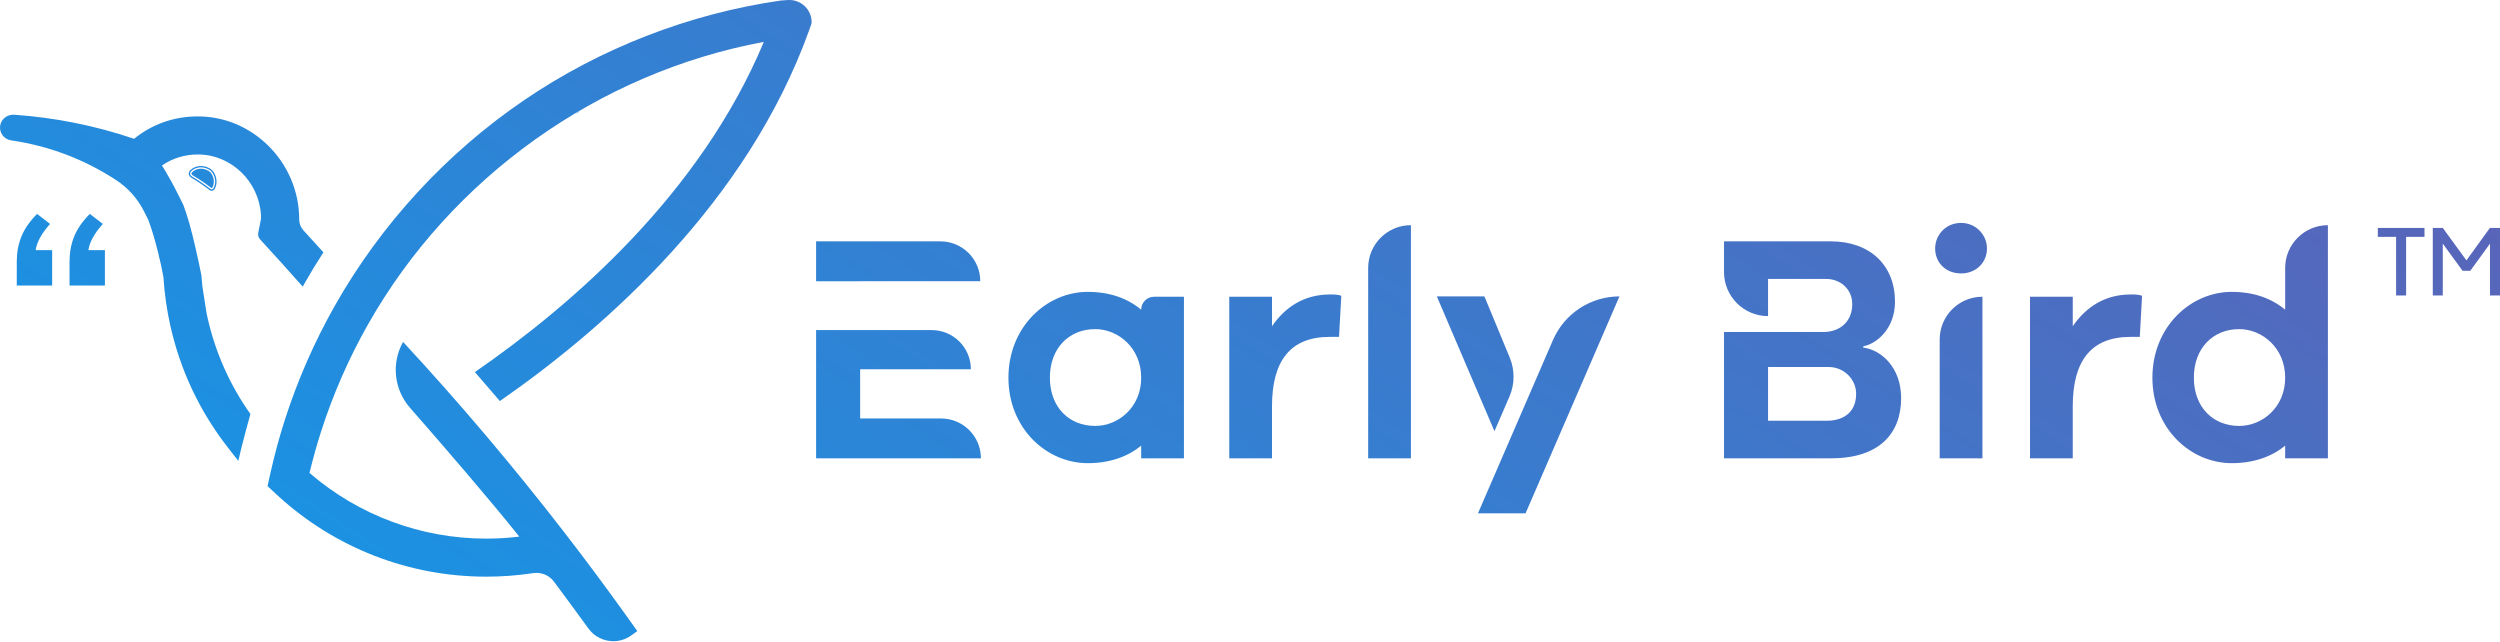
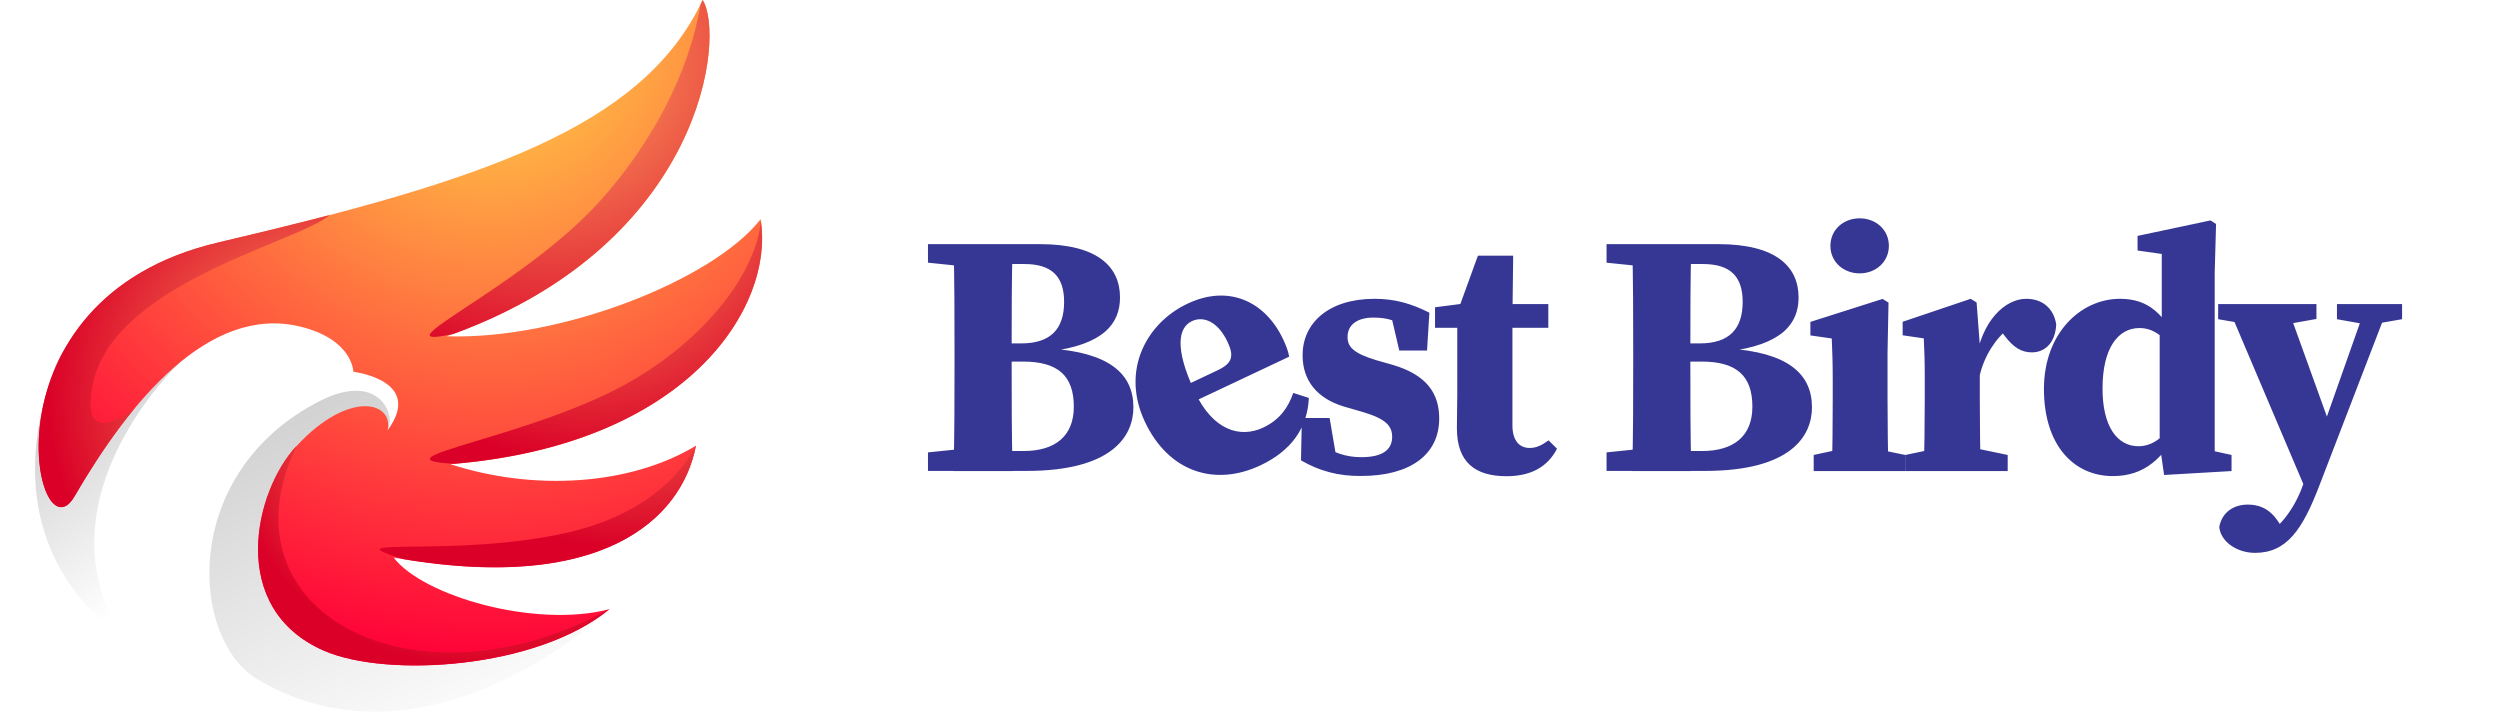
- <svg xmlns="http://www.w3.org/2000/svg" version="1.1" id="Layer_1" x="0px" y="0px" viewBox="0 0 2269.8 582.16" style="enable-background:new 0 0 2269.8 582.16;" xml:space="preserve">
+ <svg xmlns="http://www.w3.org/2000/svg" version="1.1" id="Layer_1" x="0px" y="0px" viewBox="0 0 2034.8 582.2" style="enable-background:new 0 0 2034.8 582.2;" xml:space="preserve">
  <style type="text/css">
	.st0{fill:url(#SVGID_1_);}
+ 	.st1{fill:url(#SVGID_00000101787510711359366560000005885304962329849495_);}
+ 	.st2{fill:url(#SVGID_00000142859763733910984490000010092641887204021136_);}
+ 	.st3{fill:url(#SVGID_00000123427752029645236960000017754381216081379716_);}
+ 	.st4{fill:url(#SVGID_00000140012036621943959940000013977616542332228789_);}
+ 	.st5{fill:url(#SVGID_00000165955295036998757920000016294374941106206893_);}
+ 	.st6{fill:url(#SVGID_00000173880496114642269500000006946071434479039928_);}
+ 	.st7{fill:url(#SVGID_00000003077419102876623510000016356006901857576863_);}
+ 	.st8{fill:url(#SVGID_00000170280602172209650370000004293675446427826582_);}
+ 	.st9{fill:#363794;}
+ 	.st10{fill:url(#SVGID_00000093893858211436957960000003884886861332028349_);}
+ 	.st11{fill:url(#SVGID_00000174588533390610650360000018369723079885018527_);}
+ 	.st12{fill:url(#SVGID_00000003803154047843705070000008293750755622191247_);}
+ 	.st13{fill:url(#SVGID_00000142167989652284989590000017372853035262576272_);}
+ 	.st14{fill:url(#SVGID_00000047767753570196904760000008287399217005128864_);}
+ 	.st15{fill:url(#SVGID_00000166654561234217293620000010792411740088605579_);}
+ 	.st16{fill:url(#SVGID_00000170237842941861118330000005298918290700193940_);}
+ 	.st17{fill:url(#SVGID_00000152226254830856705870000014280759016115765681_);}
+ 	.st18{fill:url(#SVGID_00000052786397278212133170000002979805184058276019_);}
</style>
-   <linearGradient id="SVGID_1_" gradientUnits="userSpaceOnUse" x1="1463.974" y1="-316.386" x2="752.356" y2="779.408">
-     <stop offset="0" style="stop-color:#5865B9" />
-     <stop offset="1" style="stop-color:#1C91E2" />
-   </linearGradient>
-   <path class="st0" d="M1047.87,269.41c-6.5,0-11.76,5.27-11.76,11.76c-12.35-10.29-28.52-16.17-48.51-16.17  c-37.33,0-72.02,31.76-72.02,77.91s34.68,77.61,72.02,77.61c19.99,0,36.16-5.87,48.51-15.87v11.46h38.81v-146.7H1047.87z   M994.37,386.71c-23.52,0-41.16-16.75-41.16-43.8c0-27.05,17.64-44.1,41.16-44.1c20.87,0,41.74,17.05,41.74,44.1  C1036.11,369.95,1015.24,386.71,994.37,386.71z M1217.8,268.53l-2.06,37.34h-8.53c-35.87,0-52.33,22.05-52.33,62.91v47.33h-38.81  v-146.7h38.81v26.75c11.76-17.05,28.81-28.81,52.62-28.81C1211.33,267.35,1214.27,267.35,1217.8,268.53z M1242.19,416.11V243.25  c0-21.43,17.37-38.81,38.81-38.81l0,0v211.67H1242.19z M1804,225.61c0,12.94-10,22.64-23.52,22.64c-13.82,0-23.52-9.7-23.52-22.64  c0-12.35,9.7-23.22,23.52-23.22C1794,202.38,1804,213.26,1804,225.61z M1761.08,416.11V308.22c0-21.43,17.37-38.81,38.81-38.81l0,0  v146.7H1761.08z M1944.82,268.53l-2.06,37.34h-8.53c-35.87,0-52.33,22.05-52.33,62.91v47.33h-38.81v-146.7h38.81v26.75  c11.76-17.05,28.81-28.81,52.62-28.81C1938.35,267.35,1941.29,267.35,1944.82,268.53z M2074.75,243.25v37.92  c-12.35-10.29-28.52-16.17-48.51-16.17c-37.34,0-72.03,31.76-72.03,77.91s34.69,77.61,72.03,77.61c19.99,0,36.16-5.87,48.51-15.87  v11.46h38.8V204.44C2092.12,204.44,2074.75,221.82,2074.75,243.25z M2033.01,386.71c-23.52,0-41.16-16.75-41.16-43.8  c0-27.05,17.64-44.1,41.16-44.1c20.88,0,41.75,17.05,41.75,44.1C2074.76,369.95,2053.89,386.71,2033.01,386.71z M2175.47,215.06  h-16.6v-8.13h42.37v8.13h-16.69v53.17h-9.08V215.06z M2260.64,206.93h9.17v61.3h-9.08V221.2l-17.9,24.64h-7l-17.98-24.64v47.03  h-9.08v-61.3h9.08l21.49,29.48L2260.64,206.93z M780.94,255.39v-0.09H890l0,0c0-19.97-16.19-36.16-36.16-36.16H740.95v36.25H780.94z   M780.94,379.95v-44.69h100.54l0,0c0-19.65-15.93-35.57-35.57-35.57h-24.52h-40.45h-39.98v116.42H890.6l0,0  c0-19.97-16.19-36.16-36.16-36.16L780.94,379.95L780.94,379.95z M1691.69,315.57v-1.18c11.76-2.06,28.81-15.58,28.81-40.57  c0-32.93-22.64-54.68-58.21-54.68h-97.01v27.88c0,22.08,17.9,39.98,39.98,39.98v-33.76h52.62c12.93,0,23.81,9.11,23.81,22.93  c0,15.29-10.58,25.28-26.46,25.28h-33.39h-16.59h-39.98V416.1h97.31c43.8,0,63.5-22.64,63.5-54.68  C1726.09,333.5,1707.86,317.62,1691.69,315.57z M1658.18,382.01h-52.92v-48.8h55.04c13.52,0,24.88,10.77,24.92,24.28  C1685.28,372.25,1676.16,382.01,1658.18,382.01z M525.97,101.29c-1.13,0.67-2.25,1.34-3.37,2.02c1.17-0.58,2.35-1.16,3.53-1.72  C526.08,101.49,526.02,101.39,525.97,101.29z M715.39,0.04l-5.93,0.38l-0.55,0.06c-82.99,11.93-163.5,43.16-232.83,90.31  c-70.55,47.98-130.03,112.53-172,186.66c-18.71,33.01-34.07,68.12-45.66,104.37c-4.9,15.35-9.19,31.18-12.74,47.05  c-0.23,0.96-0.44,1.9-0.66,2.87l-2.1,9.6l7.19,6.73c0.67,0.62,1.42,1.33,2.2,2.02c51.75,47.39,118.93,73.48,189.16,73.48  c14.23,0,28.52-1.08,42.48-3.2c7.35-1.12,14.63,1.84,19.01,7.71c10.12,13.58,22.67,30.72,31.41,42.7  c5.42,7.43,13.91,11.38,22.51,11.38c5.59,0,11.23-1.67,16.1-5.15l5.65-4.04l-10.05-14.07c-18.07-25.25-36.77-50.39-55.57-74.7  c-0.24-0.34-0.46-0.63-0.64-0.84l-0.02-0.03c-46.2-59.76-95.42-117.88-146.37-172.88c-0.06,0.11-0.12,0.22-0.18,0.33  c-10.64,19.14-8,42.92,6.42,59.4c30.28,34.58,71.79,82.65,99.24,117.02c-9.92,1.21-19.98,1.82-30,1.82  c-59.07,0-115.89-21.15-160.46-59.63c2.98-12.42,6.45-24.85,10.34-37.04c10.84-33.96,25.24-66.88,42.8-97.85  C409.71,161.04,543.38,65.88,693.48,38.04c-57.31,137.41-173.6,238.55-262.32,299.79l22.7,26.31  c97.76-68,224.52-180.9,280.51-335.93c0.73-2,1.47-4.08,2.19-6.19l0.33-0.96l0,0C737.39,9.07,727.38-0.72,715.39,0.04z   M186.55,168.23c1.51,1.09,2.98,2.18,4.4,3.29c0.95,0.73,2.34,0.45,2.9-0.61c1.99-3.73,2.22-8.54-0.51-13.35  c-0.88-1.54-2.17-2.82-3.72-3.68c-6.09-3.38-12.22-2.06-16.07,1.62c-1.4,1.33-1.15,3.62,0.52,4.59  C178.14,162.47,182.34,165.2,186.55,168.23z M192.15,173.17c-0.7,0-1.39-0.23-1.95-0.67c-1.42-1.1-2.89-2.2-4.37-3.26l0,0  c-4.08-2.94-8.25-5.66-12.38-8.08c-1.13-0.66-1.86-1.78-2.01-3.08s0.31-2.57,1.26-3.48c4.64-4.43,11.52-5.14,17.53-1.8  c1.76,0.98,3.21,2.41,4.2,4.15c2.72,4.79,2.91,10.09,0.53,14.55c-0.44,0.82-1.21,1.4-2.13,1.6  C192.6,173.14,192.37,173.17,192.15,173.17z M187.28,167.22c1.5,1.08,2.99,2.19,4.44,3.31c0.17,0.13,0.38,0.18,0.59,0.13  c0.12-0.02,0.33-0.1,0.46-0.34c1.97-3.69,1.79-8.12-0.5-12.15c-0.76-1.35-1.89-2.46-3.25-3.21c-6.12-3.39-11.56-1.49-14.61,1.43  c-0.39,0.37-0.57,0.88-0.51,1.4c0.06,0.51,0.35,0.96,0.8,1.22C178.9,161.48,183.13,164.24,187.28,167.22L187.28,167.22z   M47.35,227.13v32.11H15.23v-21.68c0-8.38,1.43-16.06,4.28-23.01c2.85-6.96,7.58-13.74,14.18-20.34l11.77,9.1  c-7.67,8.56-12.04,16.5-13.11,23.82H47.35z M95.25,227.13v32.11H63.13v-21.68c0-8.38,1.43-16.06,4.28-23.01  c2.85-6.96,7.58-13.74,14.18-20.34l11.77,9.1c-7.67,8.56-12.04,16.5-13.11,23.82H95.25z M212.32,413.27l4.06,5.1  c2.91-13.65,10.78-41.8,10.98-42.46c-18.73-26.44-31.83-55.87-38.97-87.61c-0.37-1.64-0.69-3.11-0.96-4.51l-3.64-23.54  c-0.14-1.26-0.25-2.36-0.33-3.36l-0.15-1.55c-0.12-1.44-0.23-2.82-0.31-4.21c-0.02-0.37-0.07-0.75-0.14-1.12l-0.19-0.92  c-1.4-7.17-8.66-43.38-15.94-62.27l-0.39-1.02l-4.41-8.86c-4.55-9.13-9.54-18.1-14.86-26.72c9.72-6.67,21.13-10.09,33.13-9.98  c30.02,0.35,54.96,24.59,56.77,55.18c0.1,1.73-0.03,3.51-0.38,5.29l-2.11,10.62c-0.43,2.18,0.2,4.43,1.71,6.07l0,0  c12.44,13.5,25.31,27.75,38.24,42.35l0.44,0.5c0.69-1.25,1.38-2.49,2.09-3.74c5.27-9.3,10.84-18.44,16.69-27.4l-18.15-19.95  c-2.48-2.72-3.85-6.27-3.85-9.95l0,0c0-12.74-2.55-25.14-7.57-36.86c-4.86-11.33-11.78-21.46-20.57-30.13  c-17.71-17.46-40.92-26.89-65.35-26.53c-20.94,0.29-40.35,7.3-56.41,20.33c-35.12-11.93-71.77-19.28-108.92-21.85  c-6.16-0.42-11.72,3.87-12.67,9.78c-0.51,3.13,0.25,6.27,2.12,8.82s4.63,4.21,7.76,4.66c34.29,4.99,66.36,17.1,95.31,36.01  c10.94,7.13,19.77,17.06,25.55,28.72l3.74,7.48c5.89,15.48,11.72,39.96,13.76,52.06l0.03,0.47c0.93,14.71,3.04,29.42,6.26,43.71  c9.14,40.74,26.87,78.1,52.68,111.05L212.32,413.27z M1370.46,360.06l-13.61,31.4l-52.32-122.35h43.21l23.01,55.61  C1375.44,336.05,1375.34,348.8,1370.46,360.06z M1470.33,269.11l-85.26,196.97h-43.21l68.1-157.31  C1420.38,284.69,1444.1,269.11,1470.33,269.11z" />
+   <g>
+     <g>
+       <linearGradient id="SVGID_1_" gradientUnits="userSpaceOnUse" x1="-646.256" y1="263.995" x2="-853.492" y2="-211.878">
+         <stop offset="0" style="stop-color:#000000;stop-opacity:0" />
+         <stop offset="1" style="stop-color:#000000;stop-opacity:0.3" />
+       </linearGradient>
+       <path class="st0" d="M-763.9,188.4c-79.6-34.4-57.5-130.6-22.6-167.8c43.3-46.2,67.1,0.6,74.4-12.6c7.2-13.2-7.8-48.1-55.3-23.9    c-115.1,58.5-106.9,195.3-50.7,228.1c141.9,82.8,287.5-57.9,287.5-57.9C-589.9,203.2-712.4,210.6-763.9,188.4z" />
+       <linearGradient id="SVGID_00000097489225127857021380000009318143403715671707_" gradientUnits="userSpaceOnUse" x1="-875.908" y1="118.253" x2="-1031.558" y2="-108.467">
+         <stop offset="0" style="stop-color:#000000;stop-opacity:0" />
+         <stop offset="1" style="stop-color:#000000;stop-opacity:0.3" />
+       </linearGradient>
+       <path style="fill:url(#SVGID_00000097489225127857021380000009318143403715671707_);" d="M-882.5-47.1c0,0-116.5,109.5-48.1,222.1    c0,0-101.7-59.5-59.9-200.1C-965.8-108.4-945.2-46.5-882.5-47.1z" />
+       <linearGradient id="SVGID_00000132802487917699300570000017699380866286789521_" gradientUnits="userSpaceOnUse" x1="-924.809" y1="562.38" x2="-924.731" y2="562.38" gradientTransform="matrix(0.9687 0.2481 -0.2481 0.9687 -12.4687 -126.8953)">
+         <stop offset="0" style="stop-color:#4898D3" />
+         <stop offset="1" style="stop-color:#17154C" />
+       </linearGradient>
+       <path style="fill:url(#SVGID_00000132802487917699300570000017699380866286789521_);" d="M-1047.8,188.6    C-1047.8,188.6-1047.8,188.5-1047.8,188.6c0-0.1,0-0.2,0-0.2C-1047.8,188.4-1047.8,188.5-1047.8,188.6z" />
+       <radialGradient id="SVGID_00000144313957201900979060000001754221629039935635_" cx="-628.946" cy="-326.361" r="526.72" gradientUnits="userSpaceOnUse">
+         <stop offset="2.930284e-07" style="stop-color:#363794" />
+         <stop offset="1" style="stop-color:#D24899" />
+       </radialGradient>
+       <path style="fill:url(#SVGID_00000144313957201900979060000001754221629039935635_);" d="M-660.9,35.7    C-466,20.1-395.3-93.6-407.1-164.6c-39,49.9-163.5,98.9-256.8,95.8c210.3-74.1,228-246,209.4-275.1    C-503.6-239-636.6-195.8-850.8-145.6C-1048-99.3-1000.2,117.1-968.2,61.9C-923.4-15.4-858-95.2-783.3-76.7    c42.9,10.6,43.1,36.9,43.1,36.9s58.2,6.8,28,47.8c5.1-23.1-31.1-33.6-74.4,12.6c-34.8,37.2-57,133.4,22.6,167.8    c51.5,22.2,174,14.8,233.3-34.1c-60.5,15.9-152.5-10.7-176.5-42.2c167.3,30,235.1-29.3,247.2-91.4    C-514.1,53.3-593,57.9-660.9,35.7z" />
+       <radialGradient id="SVGID_00000091702315996500929870000002014233951155904165_" cx="-577.329" cy="-296.315" r="265.175" gradientUnits="userSpaceOnUse">
+         <stop offset="2.930284e-07" style="stop-color:#363794" />
+         <stop offset="1" style="stop-color:#D24899" />
+       </radialGradient>
+       <path style="fill:url(#SVGID_00000091702315996500929870000002014233951155904165_);" d="M-658.3-70.8    C-453.3-146-436-315.1-454.5-343.9c-0.6,1.2-1.1,2.3-1.7,3.5c-9.2,56.8-41.3,115.7-82.5,161.2C-603.3-107.8-725.1-56.3-658.3-70.8    z" />
+       <radialGradient id="SVGID_00000008854164651264820460000004631550010521347977_" cx="-515.952" cy="-108.591" r="213.628" gradientUnits="userSpaceOnUse">
+         <stop offset="2.930284e-07" style="stop-color:#363794" />
+         <stop offset="1" style="stop-color:#D24899" />
+       </radialGradient>
+       <path style="fill:url(#SVGID_00000008854164651264820460000004631550010521347977_);" d="M-460.2,20.7    c-19.5,36.3-57.3,59.5-102,70.2c-92.9,22.2-201.2,2.8-137.1,22.5c161.5,26.8,227.4-31.7,239.3-92.8    C-460,20.7-460.1,20.7-460.2,20.7z" />
+       <radialGradient id="SVGID_00000030446324368586536610000016790071439185953685_" cx="-549.336" cy="-200.784" r="235.456" gradientUnits="userSpaceOnUse">
+         <stop offset="2.930284e-07" style="stop-color:#363794" />
+         <stop offset="1" style="stop-color:#D24899" />
+       </radialGradient>
+       <path style="fill:url(#SVGID_00000030446324368586536610000016790071439185953685_);" d="M-406.9-163.5    c-3.2,40.9-43.4,94.5-104.4,130.4C-591.5,14-729.1,31.5-657.7,35.4C-466.3,19-396.2-92.8-406.9-163.5z" />
+       <radialGradient id="SVGID_00000061441723069410785560000001374095852209485983_" cx="-644.354" cy="-1.76" r="202.624" gradientUnits="userSpaceOnUse">
+         <stop offset="2.930284e-07" style="stop-color:#363794" />
+         <stop offset="1" style="stop-color:#D24899" />
+       </radialGradient>
+       <path style="fill:url(#SVGID_00000061441723069410785560000001374095852209485983_);" d="M-786.5,20.6    c-34.8,37.2-57,133.4,22.6,167.8c51.5,22.2,174,14.8,233.3-34.1C-688.5,241.2-852.4,158-786.5,20.6z" />
+       <radialGradient id="SVGID_00000178903521195767564500000010670261273684167587_" cx="-760.943" cy="-20.761" r="230.458" gradientUnits="userSpaceOnUse">
+         <stop offset="2.930284e-07" style="stop-color:#363794" />
+         <stop offset="1" style="stop-color:#D24899" />
+       </radialGradient>
+       <path style="fill:url(#SVGID_00000178903521195767564500000010670261273684167587_);" d="M-955.1-10.5    c-3.5-97.5,167.2-133.3,195.6-157.6c-28.6,7.5-59,14.9-91.3,22.5C-1048-99.3-1000.2,117.1-968.2,61.9c14.3-24.7,30.8-49.7,49-71.7    C-927.1-3.6-953.3,13.4-955.1-10.5z" />
+     </g>
+     <path class="st9" d="M755.3,213.8v-15.1h45.2V218h-4.4L755.3,213.8z M800.5,364v19.3h-45.2v-15.1l40.8-4.2H800.5z M776.9,287.1   c0-29.3,0-59-0.8-88.3h48.1c-0.8,28.8-0.8,58.4-0.8,88.3v6.8c0,30.7,0,60.1,0.8,89.5h-48.1c0.8-28.8,0.8-58.2,0.8-88.1V287.1z    M800.5,279.5h30.7c23.8,0,34.9-11.6,34.9-33.8c0-20.8-10.2-30.8-32.3-30.8h-33.2v-16.2h45.6c47.6,0,65.4,18.7,65.4,43.4   c0,20.9-12.9,38.7-58.4,44v-2.5c49.7,3,69.3,20.7,69.3,47.9c0,23.5-17.2,51.8-87.1,51.8h-34.8v-16.2H833c26,0,41-12.3,41-36.1   c0-25.5-13.3-36.7-41.3-36.7h-32.3V279.5z M1044.3,276c2.6,5.5,4.1,9.6,5,14.3l-99.4,46.9l-6.3-13.4l47.6-22.5   c12.2-5.8,13.2-11.8,7.9-23.1c-7.9-16.7-19.8-21.2-29-16.8c-10.6,5-14.8,21.1,2.5,57.8c14.6,31,36.6,37.7,55.6,28.8   c13.7-6.5,20.4-16.6,24.4-28.2l12.7,4.1c-1.1,24.8-14.7,43.2-39.3,54.8c-37,17.5-74.7,5.7-94.1-35.3c-20-42.4,1.8-80.8,34.6-96.2   C999.9,231.3,1029.7,245.2,1044.3,276z M1058.9,374.7l0.7-34.5h22.6l6.4,37.6l-15.8-5.4v-11.6c12.3,7.4,22.1,11.3,35.2,11.3   c16.2,0,25.1-5.3,25.1-16.6c0-8.8-5.2-14.6-23.7-20.1l-15.2-4.4c-21.7-6.4-34-20.8-34-41.9c0-25.9,20.8-45.9,58.7-45.9   c16.6,0,30,4,44.5,11.3l-1.9,30.8h-22.6l-8.1-34.7l15.6,6.7v10.3c-10-6.4-16.1-9.1-28.7-9.1c-12.6,0-20.9,5.6-20.9,15.7   c0,7.8,4.2,13.2,23.5,19l13.7,3.9c26.7,8,37.4,22.6,37.4,43.5c0,29.7-23.9,46.8-63.6,46.8C1089.4,387.6,1073.7,383.3,1058.9,374.7z    M1245.1,364.6c5.2,0,9.8-2.1,15.3-6.2l6.9,6.8c-7.4,14.3-20.6,22.4-41.1,22.4c-25.5,0-40.4-11.3-40.4-39c0-9.8,0.3-17.3,0.3-28.3   v-53.5h-18.1v-16.7l33.2-4.3l-16.1,11.3l17.8-49h28.7l-0.6,50.6v86.8C1230.8,358.7,1236.7,364.6,1245.1,364.6z M1260.2,247.5v19.3   h-51.6v-19.3H1260.2z M1307.6,213.8v-15.1h45.2V218h-4.4L1307.6,213.8z M1352.8,364v19.3h-45.2v-15.1l40.8-4.2H1352.8z    M1329.3,287.1c0-29.3,0-59-0.8-88.3h48.1c-0.8,28.8-0.8,58.4-0.8,88.3v6.8c0,30.7,0,60.1,0.8,89.5h-48.1   c0.8-28.8,0.8-58.2,0.8-88.1V287.1z M1352.8,279.5h30.7c23.8,0,34.9-11.6,34.9-33.8c0-20.8-10.2-30.8-32.3-30.8h-33.2v-16.2h45.6   c47.6,0,65.4,18.7,65.4,43.4c0,20.9-12.9,38.7-58.4,44v-2.5c49.7,3,69.3,20.7,69.3,47.9c0,23.5-17.2,51.8-87.2,51.8h-34.8v-16.2   h32.5c26,0,41-12.3,41-36.1c0-25.5-13.3-36.7-41.3-36.7h-32.3V279.5z M1490.9,383.3c0.6-12.6,0.8-41.6,0.8-59v-13.4   c0-15.5-0.3-24.2-0.8-35.4l-17.4-2.5v-11l58.8-18.7l4.8,3l-0.8,40.8v37.3c0,17.4,0.3,46.4,0.8,59H1490.9z M1550.8,370.3v13.1h-74.6   v-13.1l26-5.6h21.2L1550.8,370.3z M1489.8,200.1c0-13.1,10.6-22.4,23.8-22.4c13.2,0,23.8,9.3,23.8,22.4c0,13-10.6,22.4-23.8,22.4   C1500.4,222.5,1489.8,213.1,1489.8,200.1z M1566.6,324.3v-16.5c0-15.5-0.3-21.1-0.8-32.4l-17.2-2.5v-11l55.4-18.7l4.8,3l2.6,34.5   v43.5c0,17.4,0.3,46.4,0.8,59h-46.5C1566.3,370.7,1566.6,341.8,1566.6,324.3z M1550.8,370.3l26.9-5.6h29.5l26.9,5.6v13.1h-83.2   V370.3z M1590.6,287.2h21.1l-3.8,7.6c4.9-34.4,24.5-51.6,41.3-51.6c12.2,0,22.1,6.8,24.4,20.7c-0.6,14.6-8.7,22.9-19.9,22.9   c-8.5,0-15-4.2-21.7-13l-8.2-10.7l11.3,4.1c-10.1,7.4-20.2,22.2-23.9,39l-20.6-2V287.2z M1740.5,363.2c13.5,0,22.9-10,31.8-23.8   l3.3,4.5c-13.9,30.1-31,43.6-55.9,43.6c-31.8,0-56.1-25.1-56.1-70.9c0-45.7,30.2-73.4,61.9-73.4c24.3,0,36.1,13.4,49.1,38.3   l-2.8,5.5c-11-13.3-19-20-30.5-20c-17,0-30,15.8-30,49.1C1711.2,347,1723.2,363.2,1740.5,363.2z M1816.3,370.3v13.1l-54.9,3.2   l-3.6-25v-93.3l1.7-3v-58.6l-19.7-2.8v-11.9l59.4-12.6l4.5,2.9l-1.1,39.3v161.9l-19.1-20.4L1816.3,370.3z M1830.9,264.2l-25.5-4.4   v-12.3h80v12.1l-25.2,4.5H1830.9z M1806.3,428.8c2.4-12.3,12.1-18.1,23.2-18.1c7.5,0,16.6,2,24.2,13l8.7,12.8l-10.6,4.8l-8.6-4.8   c13.4-8.1,24.8-23.4,31.4-42.2l14.8-42.5l36.8-104.2h18.4l-56.7,147.3c-13.8,36-26.5,55.1-52.6,55.1   C1820.4,449.9,1807.3,440.7,1806.3,428.8z M1877.7,401l-65.2-153.5h48.4l37.6,104.3L1877.7,401z M1925.6,264l-23.5-4.2v-12.3h53   v12.3L1931,264H1925.6z" />
+     <g>
+       <linearGradient id="SVGID_00000044891389496119616870000010069500963590316180_" gradientUnits="userSpaceOnUse" x1="381.081" y1="604.947" x2="174.853" y2="131.387">
+         <stop offset="0" style="stop-color:#000000;stop-opacity:0" />
+         <stop offset="1" style="stop-color:#000000;stop-opacity:0.3" />
+       </linearGradient>
+       <path style="fill:url(#SVGID_00000044891389496119616870000010069500963590316180_);" d="M264,529.7    c-79.2-34.2-57.2-129.9-22.5-167c43-46,66.8,0.6,74-12.6c7.2-13.1-7.8-47.8-55-23.8c-114.5,58.2-106.3,194.3-50.4,227    c141.2,82.4,286.1-57.6,286.1-57.6C437.2,544.4,315.3,551.8,264,529.7z" />
+       <linearGradient id="SVGID_00000169529123499393708150000012192279646853891722_" gradientUnits="userSpaceOnUse" x1="152.546" y1="459.914" x2="-2.347" y2="234.296">
+         <stop offset="0" style="stop-color:#000000;stop-opacity:0" />
+         <stop offset="1" style="stop-color:#000000;stop-opacity:0.3" />
+       </linearGradient>
+       <path style="fill:url(#SVGID_00000169529123499393708150000012192279646853891722_);" d="M146,295.4c0,0-115.9,109-47.8,221    c0,0-101.2-59.2-59.7-199.2C63.1,234.3,83.6,296,146,295.4z" />
+       <linearGradient id="SVGID_00000141427835765692438090000011530632097332677033_" gradientUnits="userSpaceOnUse" x1="157.017" y1="637.655" x2="157.095" y2="637.655" gradientTransform="matrix(0.9687 0.2481 -0.2481 0.9687 -12.4687 -126.8953)">
+         <stop offset="0" style="stop-color:#00A2FF" />
+         <stop offset="1" style="stop-color:#00004F" />
+       </linearGradient>
+       <path style="fill:url(#SVGID_00000141427835765692438090000011530632097332677033_);" d="M-18.5,529.9    C-18.5,529.9-18.5,529.9-18.5,529.9c0-0.1,0-0.2,0-0.2C-18.5,529.7-18.5,529.8-18.5,529.9z" />
+       <radialGradient id="SVGID_00000123429308800965345390000010531519025505464467_" cx="398.307" cy="17.461" r="524.159" gradientUnits="userSpaceOnUse">
+         <stop offset="0" style="stop-color:#FFDB47" />
+         <stop offset="1" style="stop-color:#FF0038" />
+       </radialGradient>
+       <path style="fill:url(#SVGID_00000123429308800965345390000010531519025505464467_);" d="M366.6,377.8    C560.5,362.3,630.8,249,619.1,178.4c-38.8,49.6-162.7,98.4-255.5,95.3C572.9,200,590.5,29,571.9,0    C523,104.4,390.7,147.4,177.5,197.4c-196.3,46-148.6,261.4-116.8,206.5c44.6-76.9,109.6-156.4,184-138    c42.7,10.6,42.9,36.7,42.9,36.7s57.9,6.8,27.9,47.6c5.1-23-31-33.4-74,12.6c-34.7,37-56.7,132.7,22.5,167    c51.2,22.1,173.1,14.7,232.1-34c-60.2,15.8-151.8-10.6-175.7-42c166.5,29.9,233.9-29.2,246-91    C512.6,395.3,434.1,399.8,366.6,377.8z" />
+       <radialGradient id="SVGID_00000083804084115612460010000014435021259591487384_" cx="449.674" cy="47.361" r="263.887" gradientUnits="userSpaceOnUse">
+         <stop offset="0" style="stop-color:#FFAD63" />
+         <stop offset="1" style="stop-color:#DA0027" />
+       </radialGradient>
+       <path style="fill:url(#SVGID_00000083804084115612460010000014435021259591487384_);" d="M369.1,271.8    C573.1,196.9,590.3,28.7,571.9,0c-0.5,1.2-1.1,2.3-1.7,3.5C561,60,529.1,118.6,488.1,163.9C423.8,235,302.6,286.2,369.1,271.8z" />
+       <radialGradient id="SVGID_00000163055737056282380330000005208538474386286523_" cx="510.752" cy="234.172" r="212.59" gradientUnits="userSpaceOnUse">
+         <stop offset="0" style="stop-color:#FFAD63" />
+         <stop offset="1" style="stop-color:#DA0027" />
+       </radialGradient>
+       <path style="fill:url(#SVGID_00000163055737056282380330000005208538474386286523_);" d="M566.3,362.9    c-19.4,36.2-57,59.2-101.5,69.9c-92.4,22.1-200.3,2.8-136.4,22.3c160.8,26.6,226.3-31.5,238.1-92.3    C566.4,362.8,566.3,362.8,566.3,362.9z" />
+       <radialGradient id="SVGID_00000168078312427508517310000010398871898117491852_" cx="477.531" cy="142.427" r="234.312" gradientUnits="userSpaceOnUse">
+         <stop offset="0" style="stop-color:#FFAD63" />
+         <stop offset="1" style="stop-color:#DA0027" />
+       </radialGradient>
+       <path style="fill:url(#SVGID_00000168078312427508517310000010398871898117491852_);" d="M619.2,179.6    c-3.1,40.7-43.1,94.1-103.9,129.7c-79.7,46.8-216.7,64.3-145.7,68.2C560.2,361.1,629.9,249.9,619.2,179.6z" />
+       <radialGradient id="SVGID_00000147913202252383163110000005315515772829981582_" cx="382.974" cy="340.484" r="201.639" gradientUnits="userSpaceOnUse">
+         <stop offset="0" style="stop-color:#FFAD63" />
+         <stop offset="1" style="stop-color:#DA0027" />
+       </radialGradient>
+       <path style="fill:url(#SVGID_00000147913202252383163110000005315515772829981582_);" d="M241.5,362.7    c-34.7,37-56.7,132.7,22.5,167c51.2,22.1,173.1,14.7,232.1-34C339,582.2,176,499.4,241.5,362.7z" />
+       <radialGradient id="SVGID_00000138537804081397804490000003703990060802832274_" cx="266.952" cy="321.575" r="229.337" gradientUnits="userSpaceOnUse">
+         <stop offset="0" style="stop-color:#FFAD63" />
+         <stop offset="1" style="stop-color:#DA0027" />
+       </radialGradient>
+       <path style="fill:url(#SVGID_00000138537804081397804490000003703990060802832274_);" d="M73.8,331.8    c-3.5-97,166.4-132.6,194.6-156.8c-28.5,7.5-58.8,14.8-90.9,22.4c-196.3,46-148.6,261.4-116.8,206.5    c14.3-24.6,30.6-49.5,48.7-71.4C101.6,338.7,75.5,355.6,73.8,331.8z" />
+     </g>
+     <rect x="882.4" y="-214.8" class="st9" width="23.8" height="23.8" />
+   </g>
</svg>
